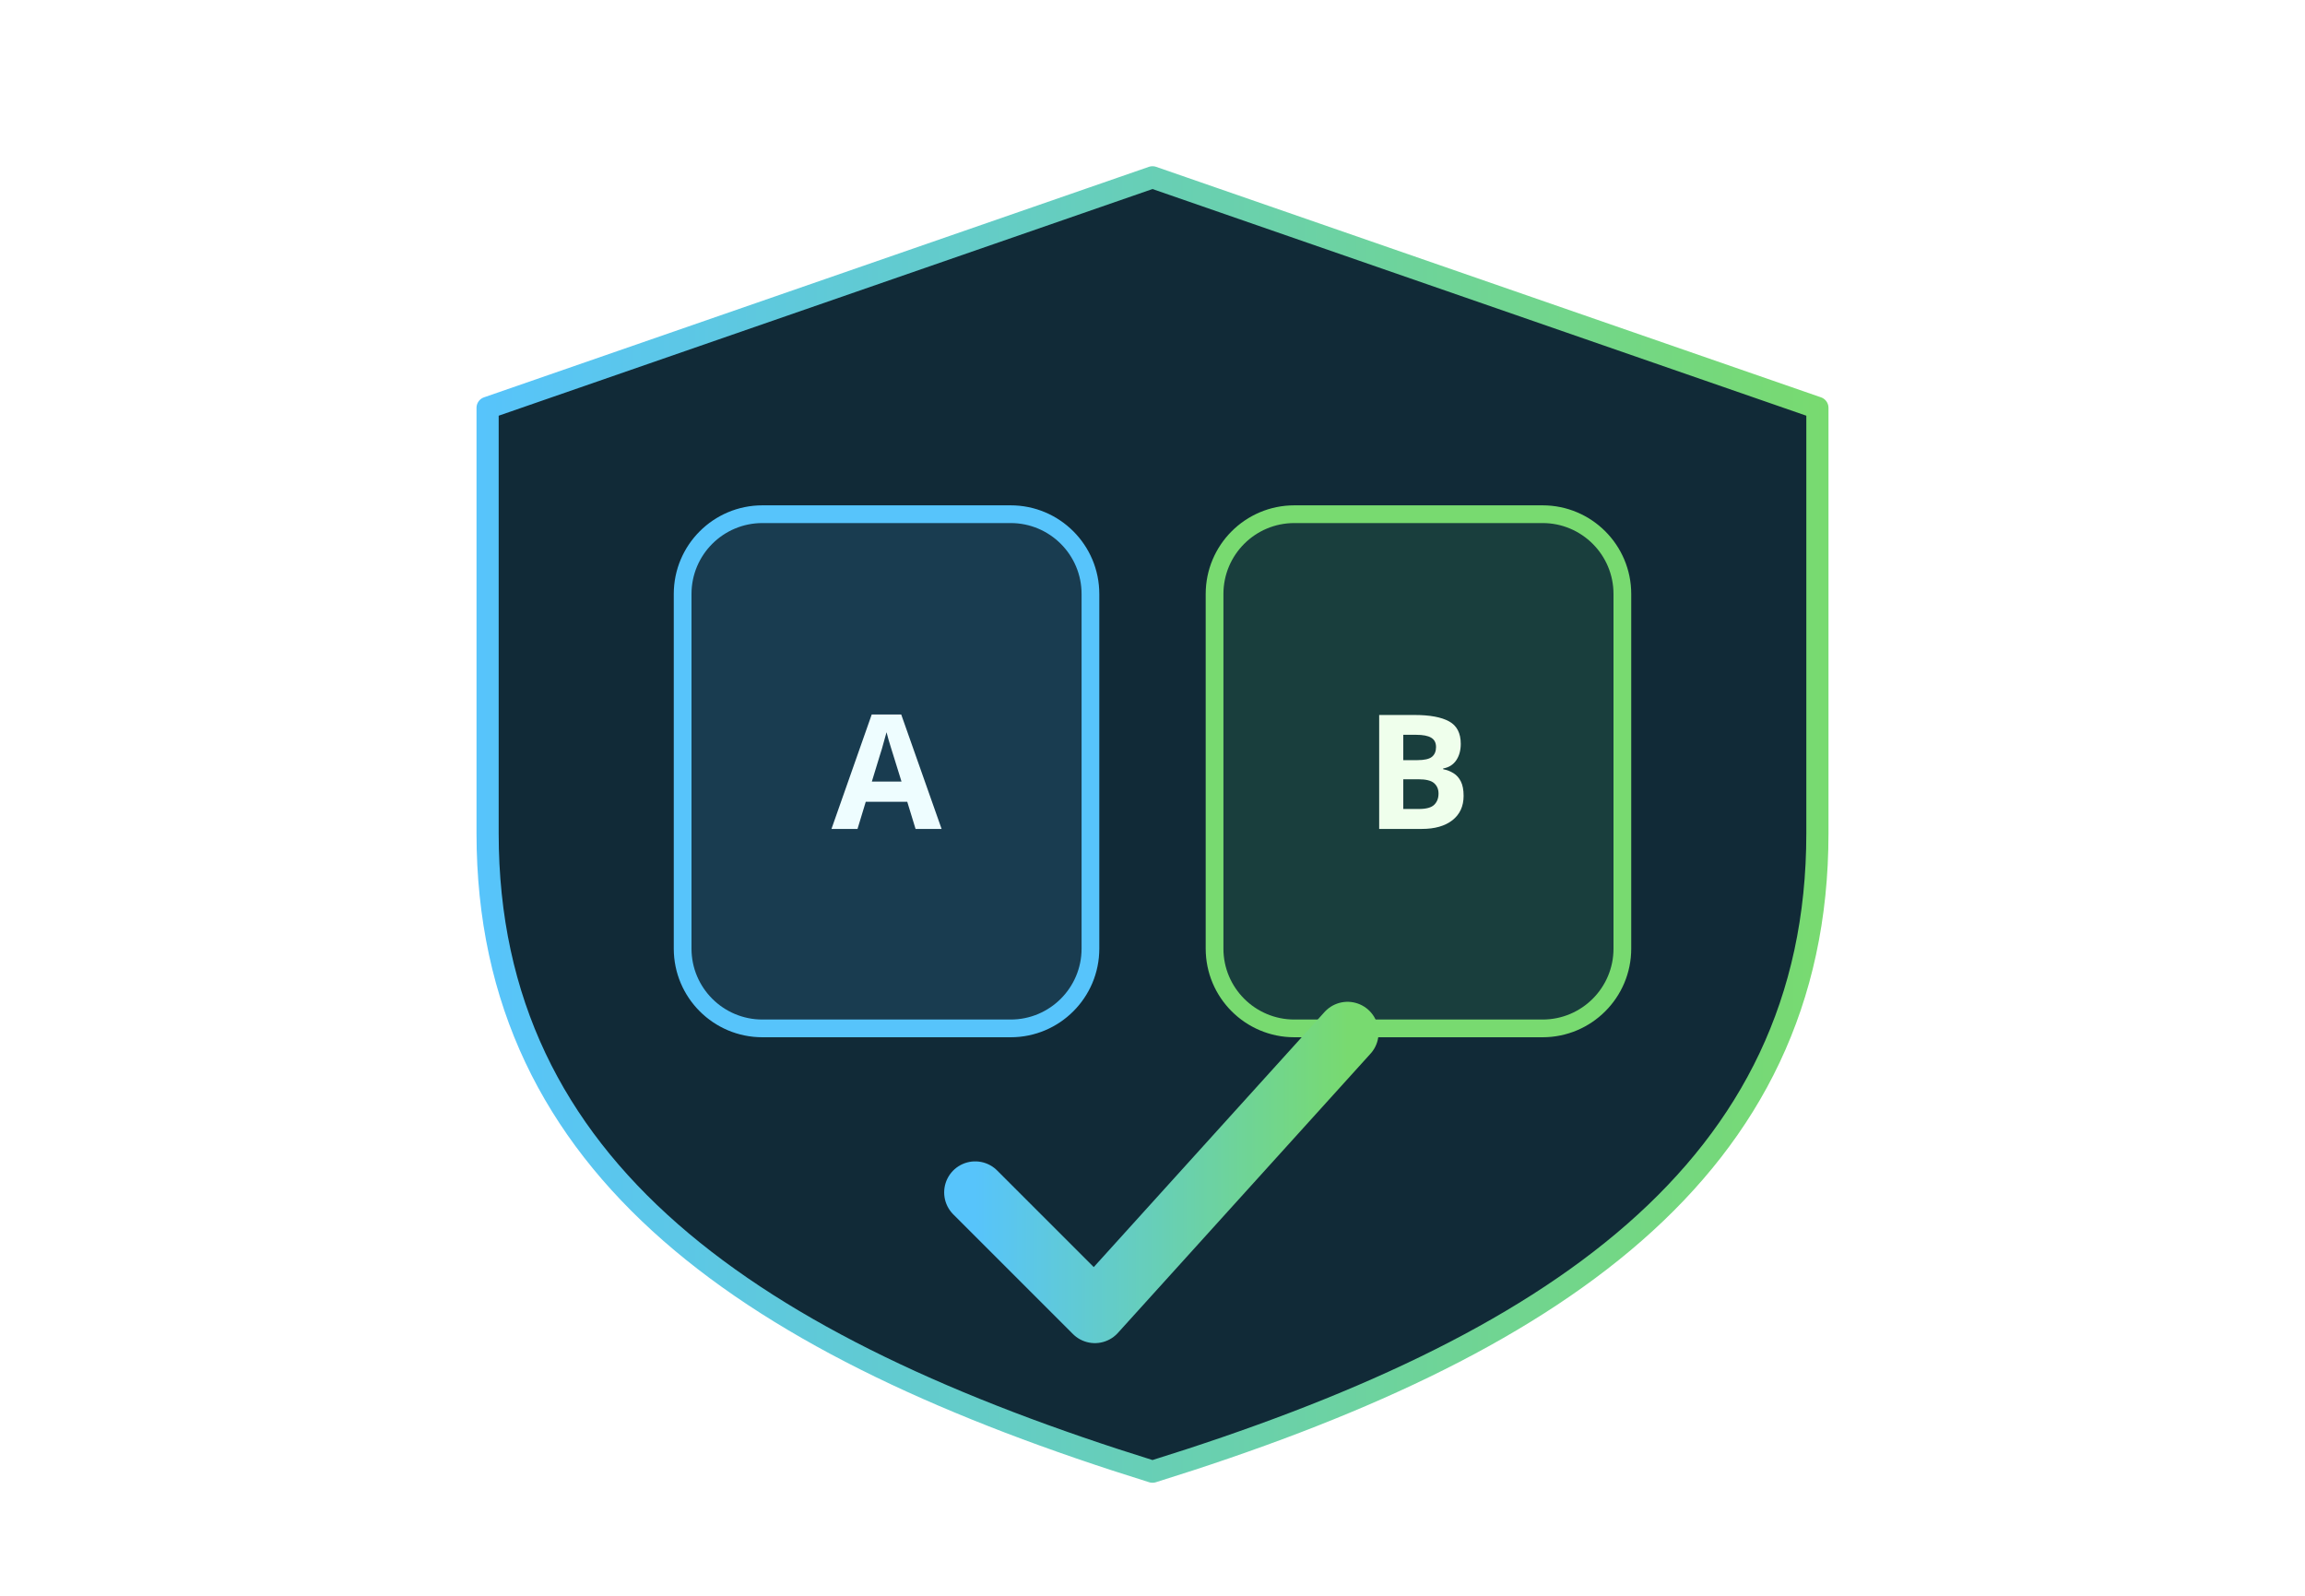
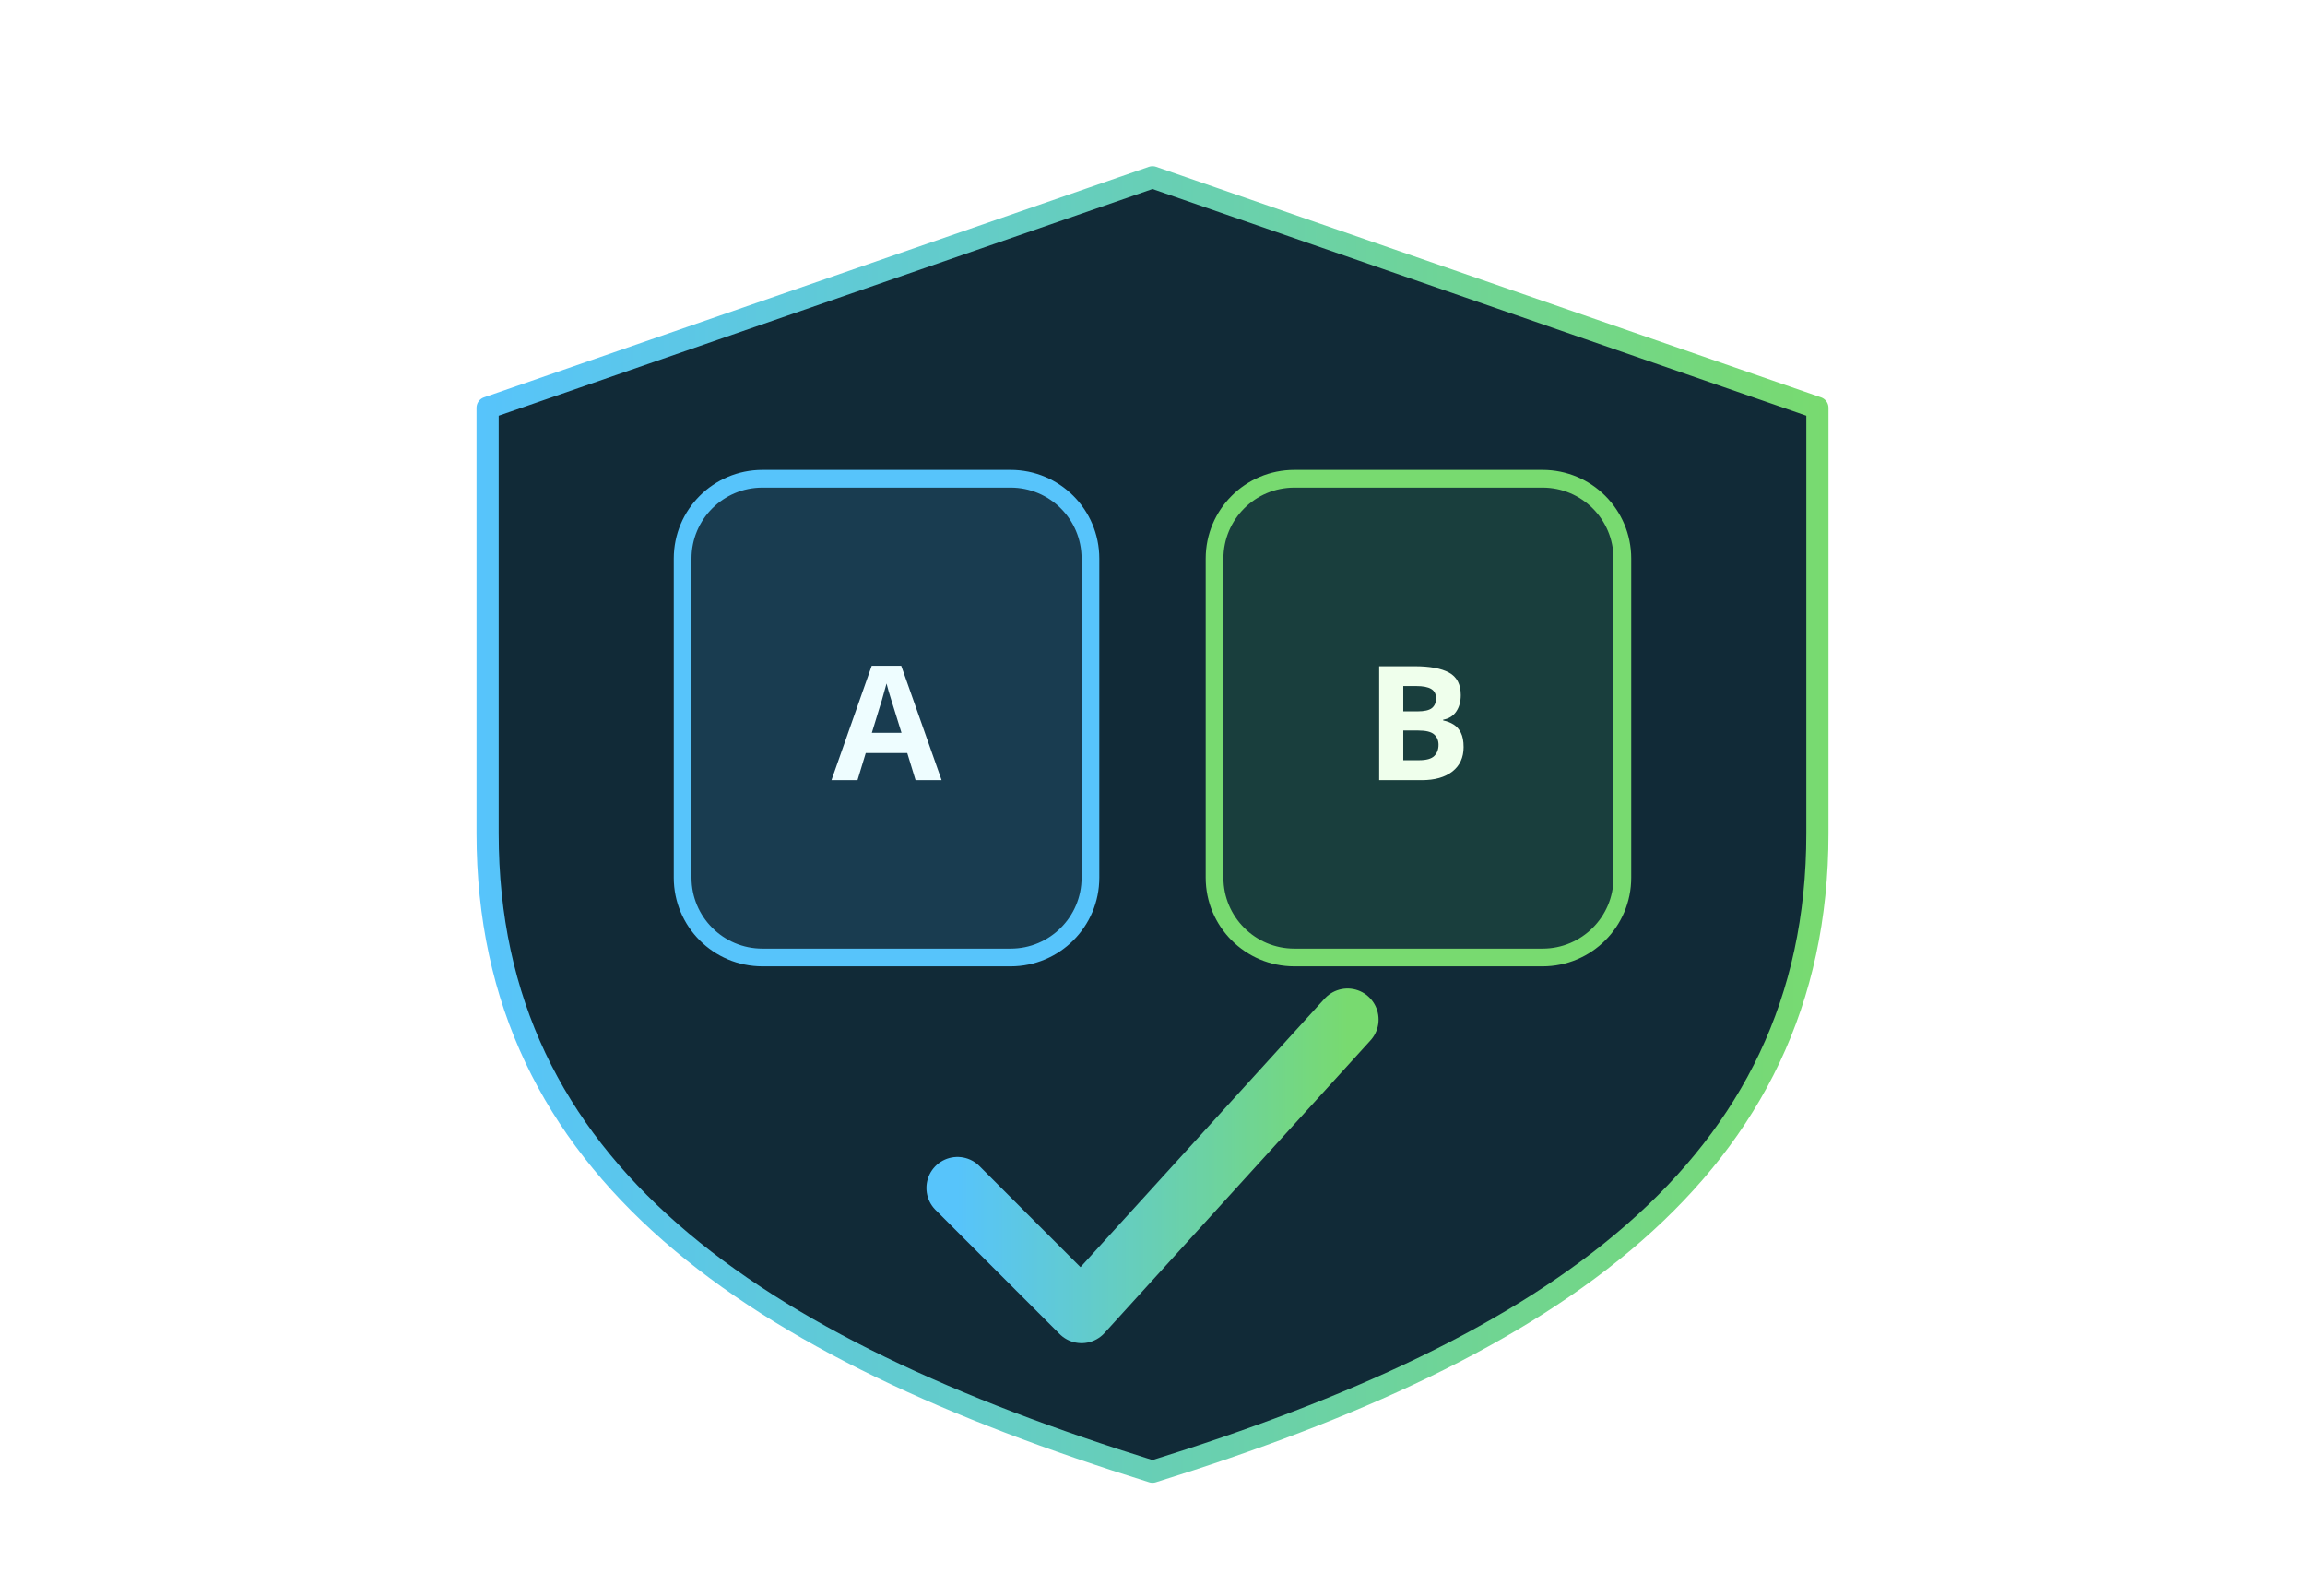
<svg xmlns="http://www.w3.org/2000/svg" viewBox="0 0 520 360" role="img" aria-labelledby="title desc">
  <defs>
    <linearGradient id="r" x1="0" x2="1">
      <stop stop-color="#57c4fb" />
      <stop offset="1" stop-color="#78da70" />
    </linearGradient>
  </defs>
-   <path d="M260 40 410 92v96c0 76-60 116-150 144-90-28-150-68-150-144V92z" fill="#112a37" stroke="url(#r)" stroke-width="5" stroke-linejoin="round" />
-   <rect x="154" y="116" width="92" height="116" rx="18" fill="#193c50" stroke="#57c4fb" stroke-width="4" />
-   <rect x="274" y="116" width="92" height="116" rx="18" fill="#193e3d" stroke="#78da70" stroke-width="4" />
-   <text x="200" y="187" text-anchor="middle" fill="#eefdff" font-family="system-ui,sans-serif" font-size="36" font-weight="800">A</text>
-   <text x="320" y="187" text-anchor="middle" fill="#efffec" font-family="system-ui,sans-serif" font-size="36" font-weight="800">B</text>
-   <path d="m220 269 27 27 57-63" fill="none" stroke="url(#r)" stroke-width="14" stroke-linecap="round" stroke-linejoin="round" />
+   <path id="recovery-shield" d="M260 40 410 92v96c0 76-60 116-150 144-90-28-150-68-150-144V92z" fill="#112a37" stroke="url(#r)" stroke-width="5" stroke-linejoin="round" />
+   <rect id="slot-a" x="154" y="108" width="92" height="108" rx="18" fill="#193c50" stroke="#57c4fb" stroke-width="4" />
+   <rect id="slot-b" x="274" y="108" width="92" height="108" rx="18" fill="#193e3d" stroke="#78da70" stroke-width="4" />
+   <text x="200" y="176" text-anchor="middle" fill="#eefdff" font-family="system-ui,sans-serif" font-size="36" font-weight="800">A</text>
+   <text x="320" y="176" text-anchor="middle" fill="#efffec" font-family="system-ui,sans-serif" font-size="36" font-weight="800">B</text>
+   <path id="readiness-check" d="M216 268 244 296 304 230" fill="none" stroke="url(#r)" stroke-width="14" stroke-linecap="round" stroke-linejoin="round" />
</svg>
